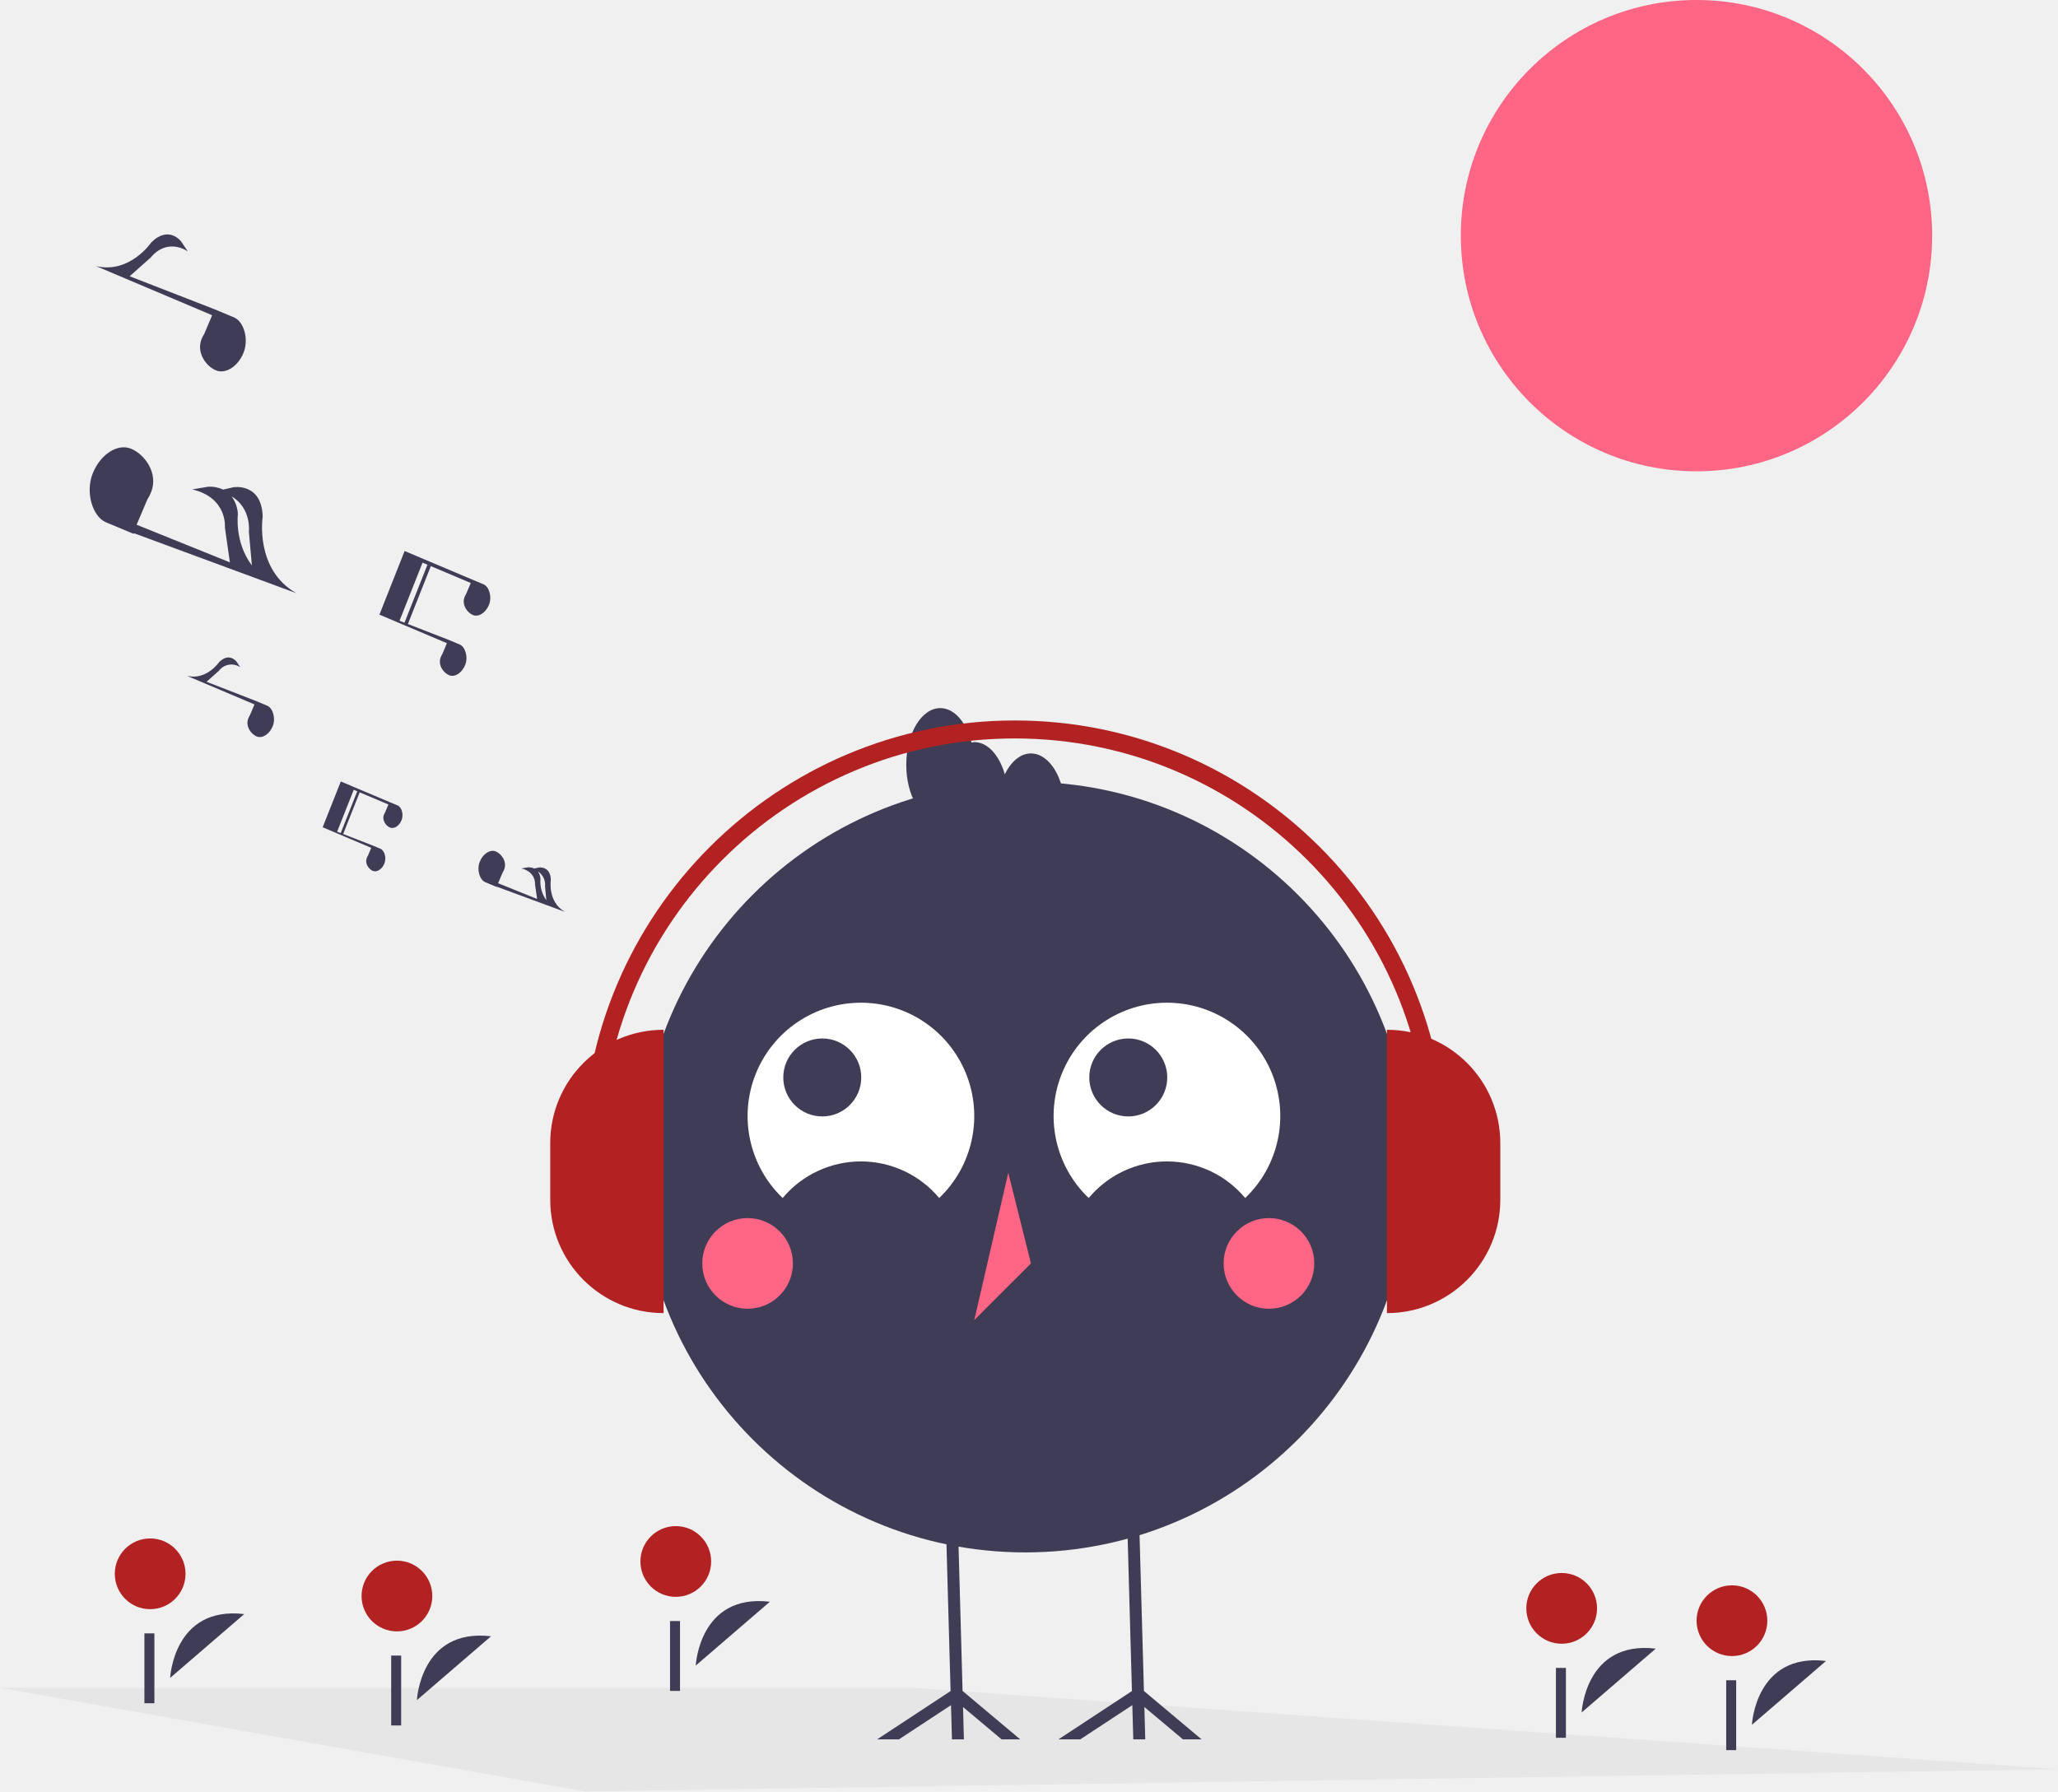
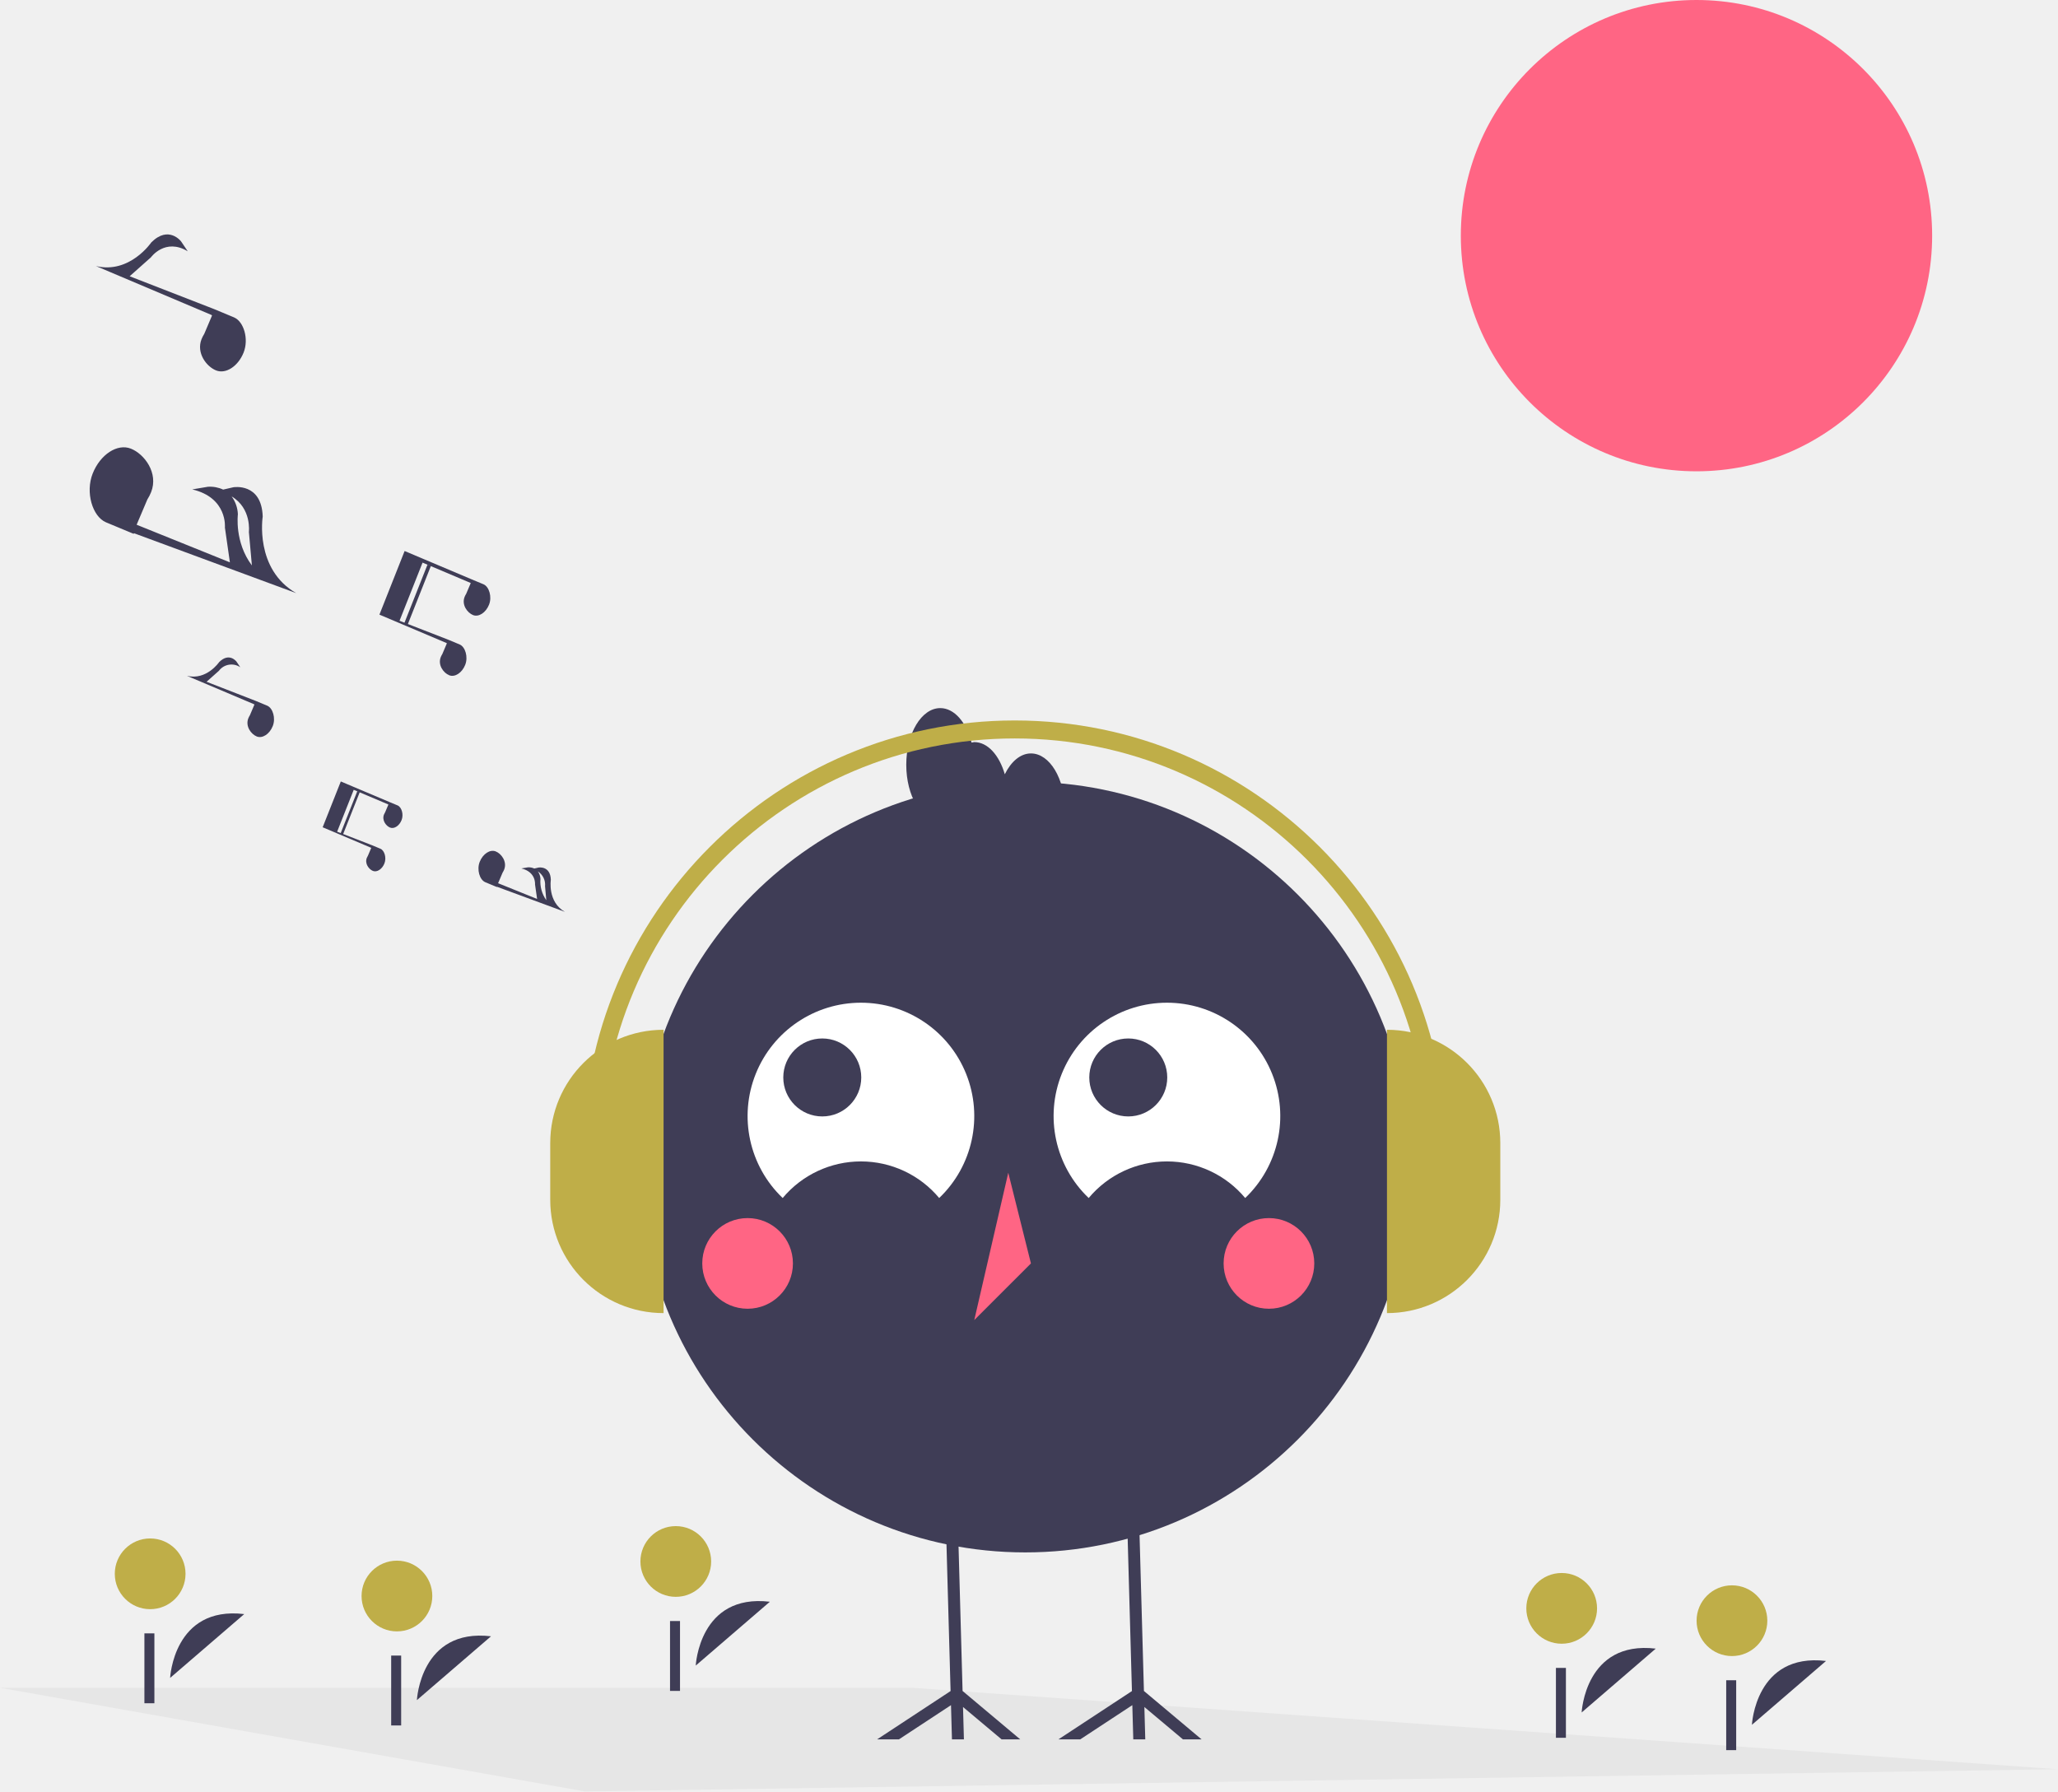
<svg xmlns="http://www.w3.org/2000/svg" data-name="Layer 1" width="887.772" height="772.831" viewBox="0 0 887.772 772.831">
  <polygon points="887.772 763.25 252.263 772.831 0 728.121 393.817 728.121 887.772 763.25" fill="#e6e6e6" />
  <circle cx="731.822" cy="101.66" r="101.66" fill="#ff6584" />
  <path d="M335.954,797.02s1.487-31.159,31.971-27.537" transform="translate(-156.1139 -63.58465)" fill="#3f3d56" />
-   <circle cx="171.227" cy="688.526" r="15.257" fill="#b22222" />
+   <circle cx="171.227" cy="688.526" r="15.257" fill="#bfae48" />
  <rect x="168.744" y="714.218" width="4.307" height="30.147" fill="#3f3d56" />
  <path d="M838.401,802.342s1.487-31.159,31.971-27.537" transform="translate(-156.1139 -63.58465)" fill="#3f3d56" />
-   <circle cx="673.673" cy="693.849" r="15.257" fill="#b22222" />
+   <circle cx="673.673" cy="693.849" r="15.257" fill="#bfae48" />
  <rect x="671.191" y="719.541" width="4.307" height="30.147" fill="#3f3d56" />
  <path d="M911.851,807.665s1.487-31.159,31.971-27.537" transform="translate(-156.1139 -63.58465)" fill="#3f3d56" />
-   <circle cx="747.124" cy="699.171" r="15.257" fill="#b22222" />
+   <circle cx="747.124" cy="699.171" r="15.257" fill="#bfae48" />
  <rect x="744.642" y="724.863" width="4.307" height="30.147" fill="#3f3d56" />
  <path d="M456.243,782.116s1.487-31.159,31.971-27.537" transform="translate(-156.1139 -63.58465)" fill="#3f3d56" />
-   <circle cx="291.516" cy="673.623" r="15.257" fill="#b22222" />
+   <circle cx="291.516" cy="673.623" r="15.257" fill="#bfae48" />
  <rect x="289.033" y="699.315" width="4.307" height="30.147" fill="#3f3d56" />
  <path d="M229.504,787.439s1.487-31.159,31.971-27.537" transform="translate(-156.1139 -63.58465)" fill="#3f3d56" />
-   <circle cx="64.776" cy="678.946" r="15.257" fill="#b22222" />
+   <circle cx="64.776" cy="678.946" r="15.257" fill="#bfae48" />
  <rect x="62.294" y="704.638" width="4.307" height="30.147" fill="#3f3d56" />
  <circle cx="442.277" cy="503.482" r="166.228" fill="#3f3d56" />
  <path d="M493.74,580.41a43.988,43.988,0,0,1,67.519,0,48.891,48.891,0,1,0-67.519,0Z" transform="translate(-156.1139 -63.58465)" fill="#fff" />
  <path d="M625.745,580.41a43.988,43.988,0,0,1,67.519,0,48.891,48.891,0,1,0-67.519,0Z" transform="translate(-156.1139 -63.58465)" fill="#fff" />
  <circle cx="354.707" cy="464.814" r="16.818" fill="#3f3d56" />
  <circle cx="486.707" cy="464.814" r="16.818" fill="#3f3d56" />
  <circle cx="322.495" cy="545.039" r="19.556" fill="#ff6584" />
  <circle cx="547.392" cy="545.039" r="19.556" fill="#ff6584" />
  <polygon points="434.943 505.926 420.276 569.484 444.721 545.039 434.943 505.926" fill="#ff6584" />
  <polygon points="510.307 750.38 493.655 736.404 494.043 750.38 488.871 750.38 488.458 735.602 465.975 750.38 456.563 750.38 488.29 729.526 487.061 685.737 486.143 652.666 491.302 652.524 492.233 685.737 493.461 729.487 518.348 750.38 510.307 750.38" fill="#3f3d56" />
  <polygon points="432.076 750.38 415.424 736.404 415.812 750.38 410.654 750.38 410.24 735.602 387.757 750.38 378.345 750.38 410.059 729.526 408.831 685.737 407.913 652.666 413.084 652.524 414.015 685.737 415.23 729.487 440.118 750.38 432.076 750.38" fill="#3f3d56" />
  <path d="M600.835,388.616c-4.561,0-8.585,3.543-11.275,8.985-2.371-8.183-7.353-13.874-13.17-13.874a8.847,8.847,0,0,0-1.174.197c-2.236-8.737-7.434-14.864-13.493-14.864-8.101,0-14.667,10.945-14.667,24.445s6.567,24.445,14.667,24.445a8.847,8.847,0,0,0,1.174-.197c2.236,8.737,7.434,14.864,13.493,14.864,4.561,0,8.585-3.543,11.275-8.985,2.371,8.183,7.353,13.874,13.17,13.874,8.101,0,14.667-10.945,14.667-24.445S608.936,388.616,600.835,388.616Z" transform="translate(-156.1139 -63.58465)" fill="#3f3d56" />
-   <path d="M393.474,507.833h0a48.891,48.891,0,0,1,48.891,48.891v24.445a48.891,48.891,0,0,1-48.891,48.891h0a0,0,0,0,1,0,0V507.833A0,0,0,0,1,393.474,507.833Z" transform="translate(679.7238 1074.308) rotate(180)" fill="#b22222" />
-   <path d="M598.303,444.248h0A48.891,48.891,0,0,1,647.194,493.139v24.445a48.891,48.891,0,0,1-48.891,48.891h0a0,0,0,0,1,0,0V444.248A0,0,0,0,1,598.303,444.248Z" fill="#b22222" />
-   <path d="M780.037,560.565H772.279c0-98.377-80.036-178.414-178.414-178.414-98.377,0-178.414,80.036-178.414,178.414H407.695c0-102.655,83.516-186.171,186.171-186.171C696.521,374.394,780.037,457.91,780.037,560.565Z" transform="translate(-156.1139 -63.58465)" fill="#b22222" />
+   <path d="M393.474,507.833h0a48.891,48.891,0,0,1,48.891,48.891v24.445a48.891,48.891,0,0,1-48.891,48.891h0a0,0,0,0,1,0,0V507.833A0,0,0,0,1,393.474,507.833Z" transform="translate(679.7238 1074.308) rotate(180)" fill="#bfae48" />
+   <path d="M598.303,444.248h0A48.891,48.891,0,0,1,647.194,493.139v24.445a48.891,48.891,0,0,1-48.891,48.891h0a0,0,0,0,1,0,0V444.248A0,0,0,0,1,598.303,444.248Z" fill="#bfae48" />
+   <path d="M780.037,560.565H772.279c0-98.377-80.036-178.414-178.414-178.414-98.377,0-178.414,80.036-178.414,178.414H407.695c0-102.655,83.516-186.171,186.171-186.171C696.521,374.394,780.037,457.91,780.037,560.565Z" transform="translate(-156.1139 -63.58465)" fill="#bfae48" />
  <polygon points="131.69 367.997 131.69 367.997 131.69 367.997 131.69 367.997" fill="#3f3d56" />
  <path d="M327.661,411.058l.001-.003-3.644-1.518-15.377-6.5-5.512-2.33-.423,1.068h0l-7.404,18.694L316.14,429.288l.109.099-1.404,3.311a5.862,5.862,0,0,0-.49.955c-.984,2.484.874,4.954,2.63,5.649s3.977-.754,4.961-3.237c.97-2.45.022-5.562-1.689-6.314l.002-.003-3.644-1.518-12.467-4.846,7.123-17.985-1.056-.418-7.126,17.992-1.542-.599,7.154-18.062.188.08,14.654,6.202.109.099-1.404,3.311a5.851,5.851,0,0,0-.49.955c-.984,2.484.874,4.954,2.63,5.649s3.977-.754,4.961-3.237C330.321,414.922,329.372,411.81,327.661,411.058Z" transform="translate(-156.1139 -63.58465)" fill="#3f3d56" />
  <path d="M399.781,456.952c-7.564-4.325-6.05-13.815-6.05-13.815-.19-6.165-5.284-5.293-5.284-5.293l-1.854.423a5.629,5.629,0,0,0-2.757-.51l-2.82.475c6.421,1.509,5.894,6.881,5.894,6.881l.9,6.281-16.826-6.788,1.932-4.555a8.129,8.129,0,0,0,.68-1.327c1.366-3.449-1.214-6.881-3.653-7.846-2.439-.966-5.524,1.047-6.89,4.496-1.347,3.402-.03,7.725,2.346,8.769l-.002.004,5.062,2.108.038-.119Zm-8.544-11.036.54,6.012a13.867,13.867,0,0,1-2.526-9.207,5.823,5.823,0,0,0-1.127-3.225A6.831,6.831,0,0,1,391.237,445.916Z" transform="translate(-156.1139 -63.58465)" fill="#3f3d56" />
  <path d="M271.433,368.041l.002-.004-5.062-2.108-21.154-8.223,5.339-4.75a6.744,6.744,0,0,1,9.217-1.51l-1.657-2.462s-3.115-4.124-7.475.239c0,0-5.395,7.953-13.869,5.926l28.94,12.249.152.138-1.95,4.598a8.124,8.124,0,0,0-.68,1.327c-1.366,3.449,1.214,6.88,3.653,7.846s5.524-1.047,6.89-4.496C275.127,373.407,273.81,369.085,271.433,368.041Z" transform="translate(-156.1139 -63.58465)" fill="#3f3d56" />
  <path d="M348.88,341.126l-1.95,4.598a8.132,8.132,0,0,0-.68,1.327c-1.366,3.449,1.214,6.88,3.653,7.846s5.524-1.047,6.89-4.496c1.348-3.402.031-7.725-2.346-8.769l.002-.004-5.062-2.108-17.315-6.731,9.893-24.98-1.466-.581-9.897,24.989-2.141-.832,9.936-25.087.262.111,20.353,8.614.152.138L357.213,319.76a8.137,8.137,0,0,0-.68,1.327c-1.366,3.449,1.214,6.881,3.653,7.847s5.524-1.047,6.89-4.497c1.348-3.402.031-7.725-2.346-8.769l.002-.004-5.062-2.108L338.985,304.812h0l-.001-0-.671-.284-7.655-3.236-10.871,27.447,28.94,12.249Zm-18.809-38.351Z" transform="translate(-156.1139 -63.58465)" fill="#3f3d56" />
  <path d="M257.167,200.556l.004-.007-8.713-3.629-36.416-14.156,9.191-8.177s6.114-8.483,15.866-2.599l-2.852-4.239s-5.362-7.099-12.868.412c0,0-9.287,13.691-23.874,10.201l49.819,21.086.262.237-3.357,7.916a14.005,14.005,0,0,0-1.171,2.285c-2.352,5.938,2.09,11.844,6.289,13.507s9.509-1.803,11.861-7.74C263.526,209.795,261.259,202.354,257.167,200.556Z" transform="translate(-156.1139 -63.58465)" fill="#3f3d56" />
  <path d="M283.907,319.47c-18.085-10.34-14.466-33.03-14.466-33.03-.455-14.741-12.634-12.654-12.634-12.654l-4.432,1.011a13.458,13.458,0,0,0-6.591-1.219l-6.742,1.135c15.353,3.607,14.092,16.451,14.092,16.451l2.151,15.017-40.229-16.229,4.619-10.891a19.451,19.451,0,0,0,1.627-3.173c3.266-8.247-2.903-16.451-8.735-18.76s-13.207,2.504-16.474,10.751c-3.222,8.135-.073,18.469,5.61,20.966l-.005.01,12.102,5.04.09-.285Zm-20.429-26.386,1.295,14.424c-7.596-10.083-6.043-22.062-6.043-22.062a13.925,13.925,0,0,0-2.694-7.711C264.761,282.956,263.478,293.084,263.478,293.084Z" transform="translate(-156.1139 -63.58465)" fill="#3f3d56" />
</svg>
